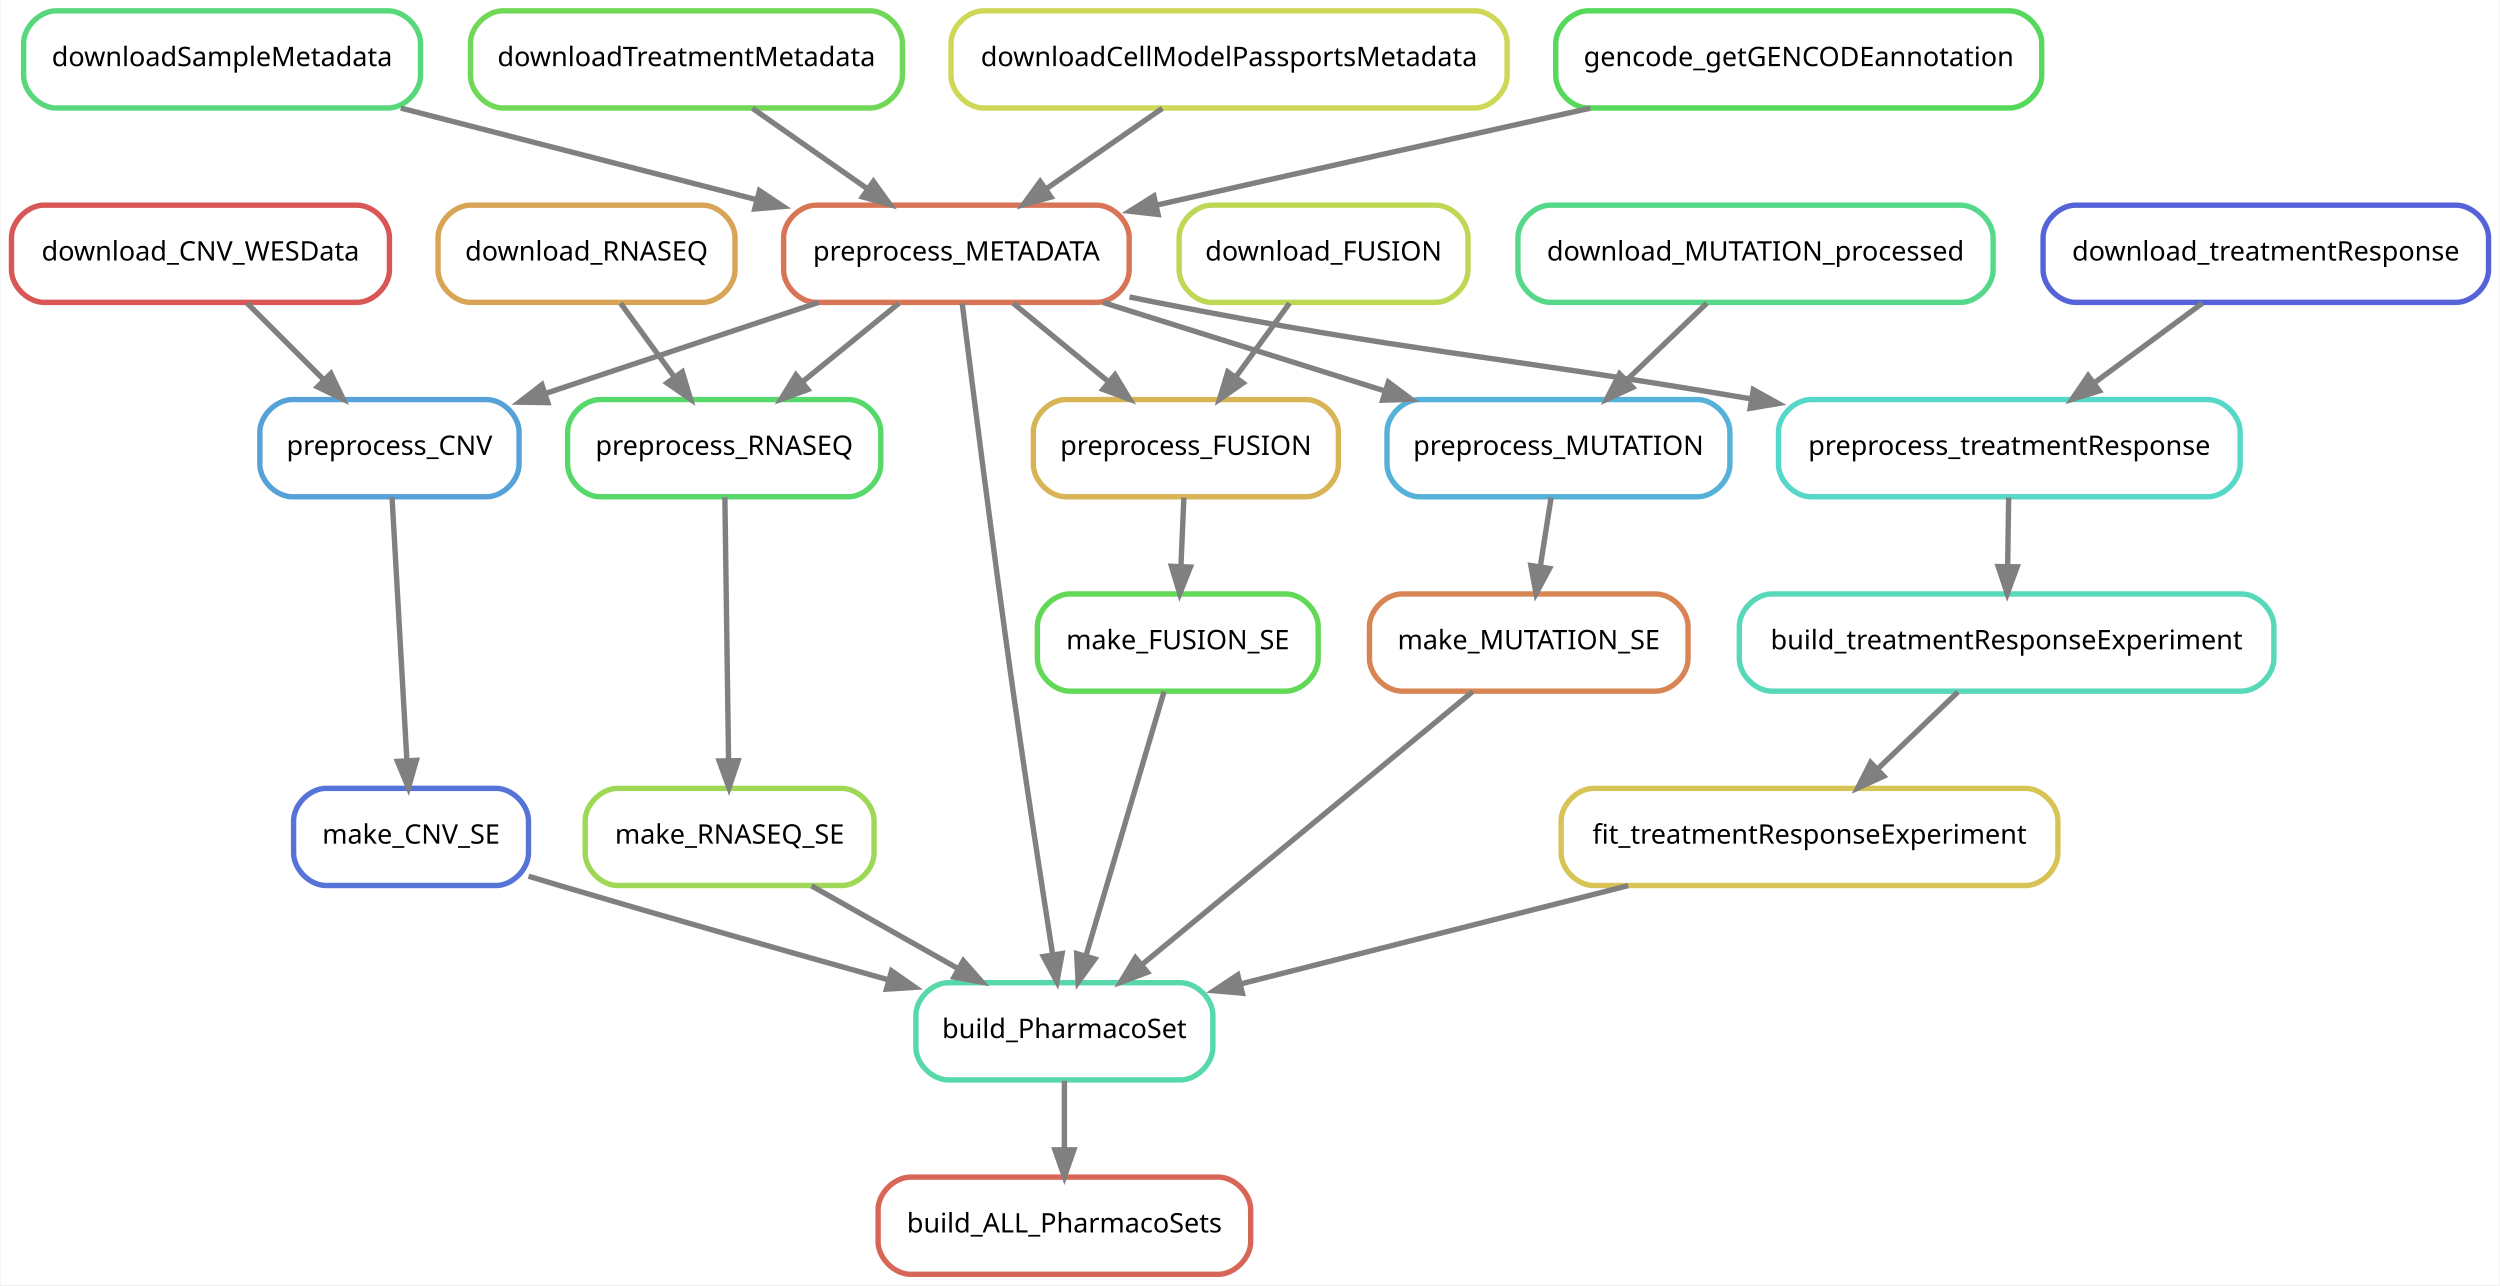
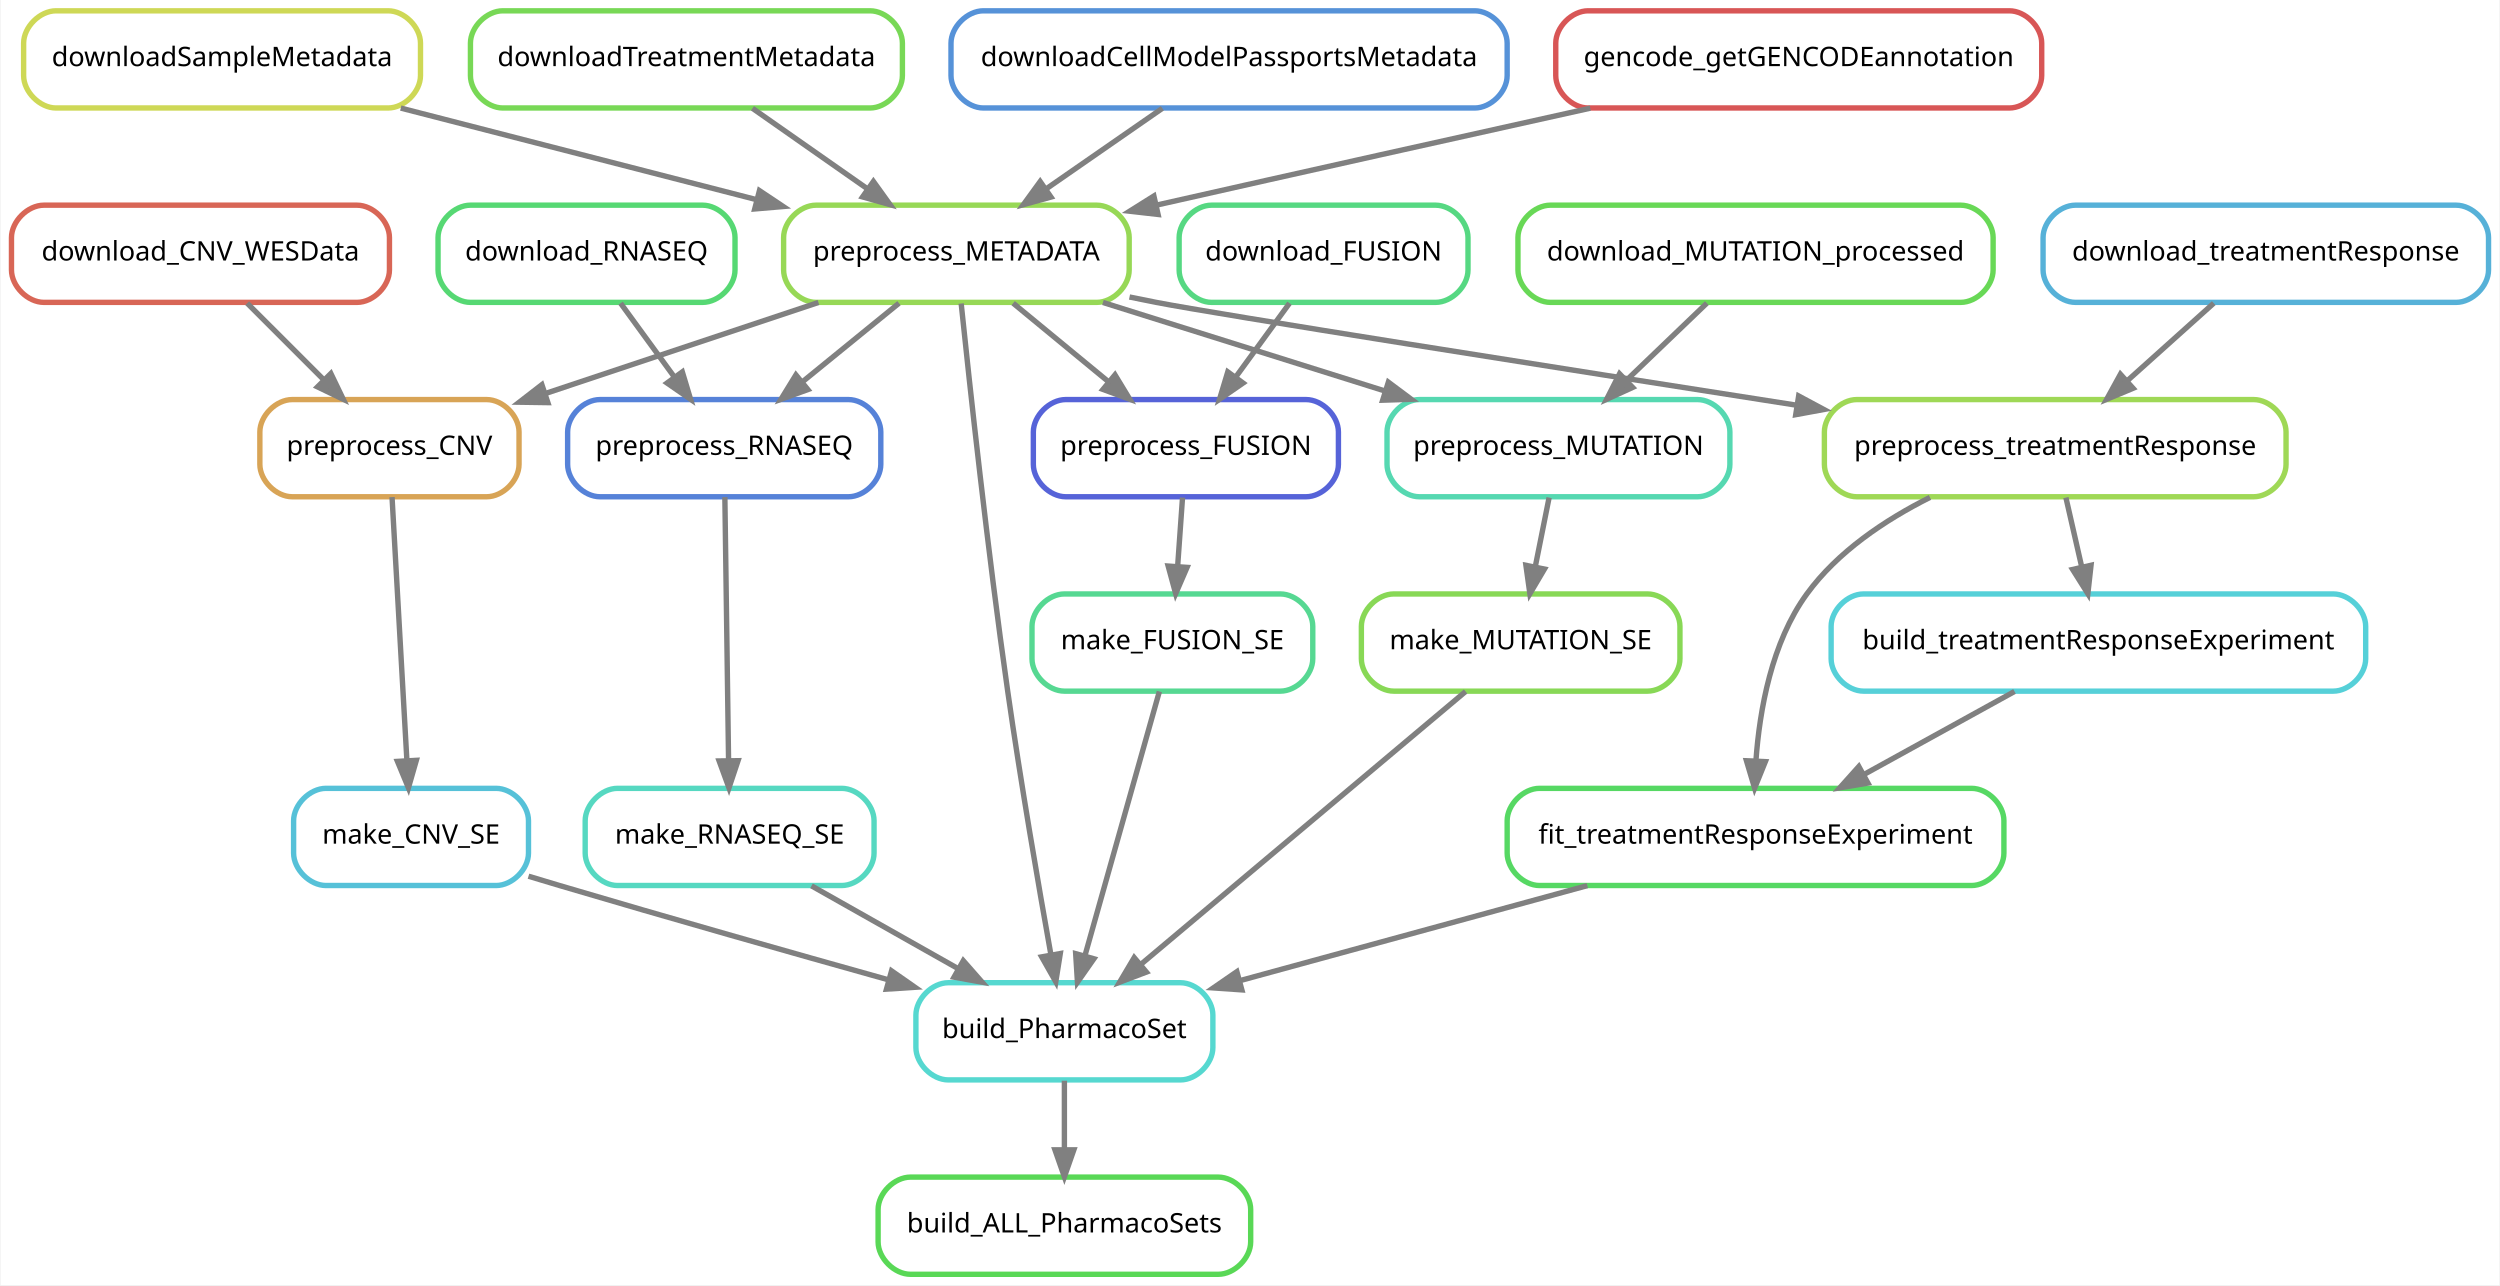
<svg xmlns="http://www.w3.org/2000/svg" width="926pt" height="476pt" viewBox="0.00 0.00 925.50 476.00">
  <g id="graph0" class="graph" transform="scale(1 1) rotate(0) translate(4 472)">
    <polygon fill="white" stroke="transparent" points="-4,4 -4,-472 921.5,-472 921.5,4 -4,4" />
    <g id="node1" class="node">
-       <path fill="none" stroke="#d86656" stroke-width="2" d="M447,-36C447,-36 333,-36 333,-36 327,-36 321,-30 321,-24 321,-24 321,-12 321,-12 321,-6 327,0 333,0 333,0 447,0 447,0 453,0 459,-6 459,-12 459,-12 459,-24 459,-24 459,-30 453,-36 447,-36" />
+       <path fill="none" stroke="#59d856" stroke-width="2" d="M447,-36C447,-36 333,-36 333,-36 327,-36 321,-30 321,-24 321,-24 321,-12 321,-12 321,-6 327,0 333,0 333,0 447,0 447,0 453,0 459,-6 459,-12 459,-12 459,-24 459,-24 459,-30 453,-36 447,-36" />
      <text text-anchor="middle" x="390" y="-15.5" font-family="sans" font-size="10.00">build_ALL_PharmacoSets</text>
    </g>
    <g id="node2" class="node">
-       <path fill="none" stroke="#56d8a9" stroke-width="2" d="M433,-108C433,-108 347,-108 347,-108 341,-108 335,-102 335,-96 335,-96 335,-84 335,-84 335,-78 341,-72 347,-72 347,-72 433,-72 433,-72 439,-72 445,-78 445,-84 445,-84 445,-96 445,-96 445,-102 439,-108 433,-108" />
+       <path fill="none" stroke="#56d8d0" stroke-width="2" d="M433,-108C433,-108 347,-108 347,-108 341,-108 335,-102 335,-96 335,-96 335,-84 335,-84 335,-78 341,-72 347,-72 347,-72 433,-72 433,-72 439,-72 445,-78 445,-84 445,-84 445,-96 445,-96 445,-102 439,-108 433,-108" />
      <text text-anchor="middle" x="390" y="-87.5" font-family="sans" font-size="10.00">build_PharmacoSet</text>
    </g>
    <g id="edge1" class="edge">
      <path fill="none" stroke="grey" stroke-width="2" d="M390,-71.7C390,-63.98 390,-54.71 390,-46.11" />
      <polygon fill="grey" stroke="grey" stroke-width="2" points="393.5,-46.1 390,-36.1 386.5,-46.1 393.5,-46.1" />
    </g>
    <g id="node3" class="node">
-       <path fill="none" stroke="#d87556" stroke-width="2" d="M402,-396C402,-396 298,-396 298,-396 292,-396 286,-390 286,-384 286,-384 286,-372 286,-372 286,-366 292,-360 298,-360 298,-360 402,-360 402,-360 408,-360 414,-366 414,-372 414,-372 414,-384 414,-384 414,-390 408,-396 402,-396" />
+       <path fill="none" stroke="#97d856" stroke-width="2" d="M402,-396C402,-396 298,-396 298,-396 292,-396 286,-390 286,-384 286,-384 286,-372 286,-372 286,-366 292,-360 298,-360 298,-360 402,-360 402,-360 408,-360 414,-366 414,-372 414,-372 414,-384 414,-384 414,-390 408,-396 402,-396" />
      <text text-anchor="middle" x="350" y="-375.5" font-family="sans" font-size="10.00">preprocess_METADATA</text>
    </g>
-     <g id="edge3" class="edge">
-       <path fill="none" stroke="grey" stroke-width="2" d="M352.15,-359.59C355.82,-330.04 363.63,-268.19 371,-216 375.75,-182.34 381.71,-143.66 385.67,-118.35" />
-       <polygon fill="grey" stroke="grey" stroke-width="2" points="389.15,-118.8 387.24,-108.37 382.23,-117.71 389.15,-118.8" />
+     <g id="edge4" class="edge">
+       <path fill="none" stroke="grey" stroke-width="2" d="M351.77,-359.57C354.85,-329.99 361.55,-268.1 369,-216 373.82,-182.26 380.5,-143.6 385.02,-118.31" />
+       <polygon fill="grey" stroke="grey" stroke-width="2" points="388.48,-118.81 386.81,-108.35 381.59,-117.57 388.48,-118.81" />
    </g>
    <g id="node9" class="node">
-       <path fill="none" stroke="#56a2d8" stroke-width="2" d="M176,-324C176,-324 104,-324 104,-324 98,-324 92,-318 92,-312 92,-312 92,-300 92,-300 92,-294 98,-288 104,-288 104,-288 176,-288 176,-288 182,-288 188,-294 188,-300 188,-300 188,-312 188,-312 188,-318 182,-324 176,-324" />
+       <path fill="none" stroke="#d8a456" stroke-width="2" d="M176,-324C176,-324 104,-324 104,-324 98,-324 92,-318 92,-312 92,-312 92,-300 92,-300 92,-294 98,-288 104,-288 104,-288 176,-288 176,-288 182,-288 188,-294 188,-300 188,-300 188,-312 188,-312 188,-318 182,-324 176,-324" />
      <text text-anchor="middle" x="140" y="-303.5" font-family="sans" font-size="10.00">preprocess_CNV</text>
    </g>
-     <g id="edge13" class="edge">
+     <g id="edge14" class="edge">
      <path fill="none" stroke="grey" stroke-width="2" d="M298.9,-359.97C268.31,-349.77 229.35,-336.78 197.67,-326.22" />
      <polygon fill="grey" stroke="grey" stroke-width="2" points="198.68,-322.87 188.08,-323.03 196.46,-329.51 198.68,-322.87" />
    </g>
    <g id="node12" class="node">
-       <path fill="none" stroke="#56d86b" stroke-width="2" d="M310,-324C310,-324 218,-324 218,-324 212,-324 206,-318 206,-312 206,-312 206,-300 206,-300 206,-294 212,-288 218,-288 218,-288 310,-288 310,-288 316,-288 322,-294 322,-300 322,-300 322,-312 322,-312 322,-318 316,-324 310,-324" />
+       <path fill="none" stroke="#5682d8" stroke-width="2" d="M310,-324C310,-324 218,-324 218,-324 212,-324 206,-318 206,-312 206,-312 206,-300 206,-300 206,-294 212,-288 218,-288 218,-288 310,-288 310,-288 316,-288 322,-294 322,-300 322,-300 322,-312 322,-312 322,-318 316,-324 310,-324" />
      <text text-anchor="middle" x="264" y="-303.5" font-family="sans" font-size="10.00">preprocess_RNASEQ</text>
    </g>
    <g id="edge17" class="edge">
      <path fill="none" stroke="grey" stroke-width="2" d="M328.74,-359.7C317.91,-350.88 304.58,-340.03 292.84,-330.47" />
      <polygon fill="grey" stroke="grey" stroke-width="2" points="294.98,-327.7 285.01,-324.1 290.56,-333.13 294.98,-327.7" />
    </g>
    <g id="node15" class="node">
-       <path fill="none" stroke="#d8b456" stroke-width="2" d="M479.5,-324C479.5,-324 390.5,-324 390.5,-324 384.5,-324 378.5,-318 378.5,-312 378.5,-312 378.5,-300 378.5,-300 378.5,-294 384.5,-288 390.5,-288 390.5,-288 479.5,-288 479.5,-288 485.5,-288 491.5,-294 491.5,-300 491.5,-300 491.5,-312 491.5,-312 491.5,-318 485.5,-324 479.5,-324" />
+       <path fill="none" stroke="#5663d8" stroke-width="2" d="M479.5,-324C479.5,-324 390.5,-324 390.5,-324 384.5,-324 378.5,-318 378.5,-312 378.5,-312 378.5,-300 378.5,-300 378.5,-294 384.5,-288 390.5,-288 390.5,-288 479.5,-288 479.5,-288 485.5,-288 491.5,-294 491.5,-300 491.5,-300 491.5,-312 491.5,-312 491.5,-318 485.5,-324 479.5,-324" />
      <text text-anchor="middle" x="435" y="-303.5" font-family="sans" font-size="10.00">preprocess_FUSION</text>
    </g>
    <g id="edge19" class="edge">
      <path fill="none" stroke="grey" stroke-width="2" d="M371.01,-359.7C381.72,-350.88 394.89,-340.03 406.5,-330.47" />
      <polygon fill="grey" stroke="grey" stroke-width="2" points="408.74,-333.16 414.23,-324.1 404.29,-327.76 408.74,-333.16" />
    </g>
    <g id="node18" class="node">
-       <path fill="none" stroke="#56b1d8" stroke-width="2" d="M624.5,-324C624.5,-324 521.5,-324 521.5,-324 515.5,-324 509.5,-318 509.5,-312 509.5,-312 509.5,-300 509.5,-300 509.5,-294 515.5,-288 521.5,-288 521.5,-288 624.5,-288 624.5,-288 630.5,-288 636.5,-294 636.5,-300 636.5,-300 636.5,-312 636.5,-312 636.5,-318 630.5,-324 624.5,-324" />
+       <path fill="none" stroke="#56d8b1" stroke-width="2" d="M624.5,-324C624.5,-324 521.5,-324 521.5,-324 515.5,-324 509.5,-318 509.5,-312 509.5,-312 509.5,-300 509.5,-300 509.5,-294 515.5,-288 521.5,-288 521.5,-288 624.5,-288 624.5,-288 630.5,-288 636.5,-294 636.5,-300 636.5,-300 636.5,-312 636.5,-312 636.5,-318 630.5,-324 624.5,-324" />
      <text text-anchor="middle" x="573" y="-303.5" font-family="sans" font-size="10.00">preprocess_MUTATION</text>
    </g>
-     <g id="edge22" class="edge">
+     <g id="edge23" class="edge">
      <path fill="none" stroke="grey" stroke-width="2" d="M404.27,-359.97C435.83,-350.06 475.79,-337.51 508.9,-327.12" />
      <polygon fill="grey" stroke="grey" stroke-width="2" points="510,-330.45 518.49,-324.11 507.9,-323.77 510,-330.45" />
    </g>
-     <g id="node22" class="node">
-       <path fill="none" stroke="#56d8c9" stroke-width="2" d="M813.5,-324C813.5,-324 666.5,-324 666.5,-324 660.5,-324 654.5,-318 654.5,-312 654.5,-312 654.5,-300 654.5,-300 654.5,-294 660.5,-288 666.5,-288 666.5,-288 813.5,-288 813.5,-288 819.5,-288 825.5,-294 825.5,-300 825.5,-300 825.5,-312 825.5,-312 825.5,-318 819.5,-324 813.5,-324" />
-       <text text-anchor="middle" x="740" y="-303.5" font-family="sans" font-size="10.00">preprocess_treatmentResponse</text>
-     </g>
-     <g id="edge26" class="edge">
-       <path fill="none" stroke="grey" stroke-width="2" d="M414.12,-362C417.46,-361.3 420.77,-360.63 424,-360 518.93,-341.42 545.77,-340.91 644.36,-324.26" />
-       <polygon fill="grey" stroke="grey" stroke-width="2" points="645.18,-327.67 654.45,-322.54 644.01,-320.77 645.18,-327.67" />
+     <g id="node21" class="node">
+       <path fill="none" stroke="#9fd856" stroke-width="2" d="M830.5,-324C830.5,-324 683.5,-324 683.5,-324 677.5,-324 671.5,-318 671.5,-312 671.5,-312 671.5,-300 671.5,-300 671.5,-294 677.5,-288 683.5,-288 683.5,-288 830.5,-288 830.5,-288 836.5,-288 842.5,-294 842.5,-300 842.5,-300 842.5,-312 842.5,-312 842.5,-318 836.5,-324 830.5,-324" />
+       <text text-anchor="middle" x="757" y="-303.5" font-family="sans" font-size="10.00">preprocess_treatmentResponse</text>
+     </g>
+     <g id="edge27" class="edge">
+       <path fill="none" stroke="grey" stroke-width="2" d="M414.12,-361.99C417.46,-361.3 420.76,-360.63 424,-360 446.99,-355.54 571.32,-335.95 661.34,-321.89" />
+       <polygon fill="grey" stroke="grey" stroke-width="2" points="661.97,-325.33 671.31,-320.33 660.89,-318.41 661.97,-325.33" />
    </g>
    <g id="node4" class="node">
-       <path fill="none" stroke="#56d87b" stroke-width="2" d="M139.5,-468C139.5,-468 16.5,-468 16.5,-468 10.5,-468 4.5,-462 4.5,-456 4.5,-456 4.5,-444 4.5,-444 4.5,-438 10.5,-432 16.5,-432 16.5,-432 139.5,-432 139.5,-432 145.5,-432 151.5,-438 151.5,-444 151.5,-444 151.5,-456 151.5,-456 151.5,-462 145.5,-468 139.5,-468" />
+       <path fill="none" stroke="#ced856" stroke-width="2" d="M139.5,-468C139.5,-468 16.5,-468 16.5,-468 10.5,-468 4.5,-462 4.5,-456 4.5,-456 4.5,-444 4.5,-444 4.5,-438 10.5,-432 16.5,-432 16.5,-432 139.5,-432 139.5,-432 145.5,-432 151.5,-438 151.5,-444 151.5,-444 151.5,-456 151.5,-456 151.5,-462 145.5,-468 139.5,-468" />
      <text text-anchor="middle" x="78" y="-447.5" font-family="sans" font-size="10.00">downloadSampleMetadata</text>
    </g>
-     <g id="edge10" class="edge">
+     <g id="edge8" class="edge">
      <path fill="none" stroke="grey" stroke-width="2" d="M144.19,-431.97C184.08,-421.7 234.96,-408.61 276.15,-398" />
      <polygon fill="grey" stroke="grey" stroke-width="2" points="277.05,-401.39 285.86,-395.51 275.3,-394.61 277.05,-401.39" />
    </g>
    <g id="node5" class="node">
-       <path fill="none" stroke="#70d856" stroke-width="2" d="M318,-468C318,-468 182,-468 182,-468 176,-468 170,-462 170,-456 170,-456 170,-444 170,-444 170,-438 176,-432 182,-432 182,-432 318,-432 318,-432 324,-432 330,-438 330,-444 330,-444 330,-456 330,-456 330,-462 324,-468 318,-468" />
+       <path fill="none" stroke="#78d856" stroke-width="2" d="M318,-468C318,-468 182,-468 182,-468 176,-468 170,-462 170,-456 170,-456 170,-444 170,-444 170,-438 176,-432 182,-432 182,-432 318,-432 318,-432 324,-432 330,-438 330,-444 330,-444 330,-456 330,-456 330,-462 324,-468 318,-468" />
      <text text-anchor="middle" x="250" y="-447.5" font-family="sans" font-size="10.00">downloadTreatmentMetadata</text>
    </g>
-     <g id="edge9" class="edge">
+     <g id="edge11" class="edge">
      <path fill="none" stroke="grey" stroke-width="2" d="M274.46,-431.88C287.3,-422.89 303.2,-411.76 317.09,-402.03" />
      <polygon fill="grey" stroke="grey" stroke-width="2" points="319.26,-404.79 325.44,-396.19 315.24,-399.06 319.26,-404.79" />
    </g>
    <g id="node6" class="node">
-       <path fill="none" stroke="#ced856" stroke-width="2" d="M542,-468C542,-468 360,-468 360,-468 354,-468 348,-462 348,-456 348,-456 348,-444 348,-444 348,-438 354,-432 360,-432 360,-432 542,-432 542,-432 548,-432 554,-438 554,-444 554,-444 554,-456 554,-456 554,-462 548,-468 542,-468" />
+       <path fill="none" stroke="#5692d8" stroke-width="2" d="M542,-468C542,-468 360,-468 360,-468 354,-468 348,-462 348,-456 348,-456 348,-444 348,-444 348,-438 354,-432 360,-432 360,-432 542,-432 542,-432 548,-432 554,-438 554,-444 554,-444 554,-456 554,-456 554,-462 548,-468 542,-468" />
      <text text-anchor="middle" x="451" y="-447.5" font-family="sans" font-size="10.00">downloadCellModelPassportsMetadata</text>
    </g>
-     <g id="edge11" class="edge">
+     <g id="edge9" class="edge">
      <path fill="none" stroke="grey" stroke-width="2" d="M426.29,-431.88C413.33,-422.89 397.27,-411.76 383.23,-402.03" />
      <polygon fill="grey" stroke="grey" stroke-width="2" points="385.02,-399.01 374.8,-396.19 381.03,-404.76 385.02,-399.01" />
    </g>
    <g id="node7" class="node">
-       <path fill="none" stroke="#56d85b" stroke-width="2" d="M740,-468C740,-468 584,-468 584,-468 578,-468 572,-462 572,-456 572,-456 572,-444 572,-444 572,-438 578,-432 584,-432 584,-432 740,-432 740,-432 746,-432 752,-438 752,-444 752,-444 752,-456 752,-456 752,-462 746,-468 740,-468" />
+       <path fill="none" stroke="#d85656" stroke-width="2" d="M740,-468C740,-468 584,-468 584,-468 578,-468 572,-462 572,-456 572,-456 572,-444 572,-444 572,-438 578,-432 584,-432 584,-432 740,-432 740,-432 746,-432 752,-438 752,-444 752,-444 752,-456 752,-456 752,-462 746,-468 740,-468" />
      <text text-anchor="middle" x="662" y="-447.5" font-family="sans" font-size="10.00">gencode_getGENCODEannotation</text>
    </g>
-     <g id="edge8" class="edge">
+     <g id="edge10" class="edge">
      <path fill="none" stroke="grey" stroke-width="2" d="M584.8,-431.94C538.21,-421.62 477.67,-408.14 424,-396 423.9,-395.98 423.8,-395.95 423.7,-395.93" />
      <polygon fill="grey" stroke="grey" stroke-width="2" points="424.7,-392.57 414.17,-393.77 423.15,-399.4 424.7,-392.57" />
    </g>
    <g id="node8" class="node">
-       <path fill="none" stroke="#5673d8" stroke-width="2" d="M179.5,-180C179.5,-180 116.5,-180 116.5,-180 110.5,-180 104.5,-174 104.5,-168 104.5,-168 104.5,-156 104.5,-156 104.5,-150 110.5,-144 116.5,-144 116.5,-144 179.5,-144 179.5,-144 185.5,-144 191.5,-150 191.5,-156 191.5,-156 191.5,-168 191.5,-168 191.5,-174 185.5,-180 179.5,-180" />
+       <path fill="none" stroke="#56c1d8" stroke-width="2" d="M179.5,-180C179.5,-180 116.5,-180 116.5,-180 110.5,-180 104.5,-174 104.5,-168 104.5,-168 104.5,-156 104.5,-156 104.5,-150 110.5,-144 116.5,-144 116.5,-144 179.5,-144 179.5,-144 185.5,-144 191.5,-150 191.5,-156 191.5,-156 191.5,-168 191.5,-168 191.5,-174 185.5,-180 179.5,-180" />
      <text text-anchor="middle" x="148" y="-159.5" font-family="sans" font-size="10.00">make_CNV_SE</text>
    </g>
    <g id="edge5" class="edge">
      <path fill="none" stroke="grey" stroke-width="2" d="M191.5,-147.45C195.39,-146.27 199.26,-145.11 203,-144 243.37,-132.04 288.81,-119.15 324.79,-109.08" />
      <polygon fill="grey" stroke="grey" stroke-width="2" points="325.98,-112.38 334.67,-106.31 324.1,-105.63 325.98,-112.38" />
    </g>
    <g id="edge12" class="edge">
      <path fill="none" stroke="grey" stroke-width="2" d="M140.96,-287.87C142.33,-263.67 144.83,-219.21 146.46,-190.39" />
      <polygon fill="grey" stroke="grey" stroke-width="2" points="149.96,-190.37 147.03,-180.19 142.97,-189.98 149.96,-190.37" />
    </g>
    <g id="node10" class="node">
-       <path fill="none" stroke="#d85656" stroke-width="2" d="M128,-396C128,-396 12,-396 12,-396 6,-396 0,-390 0,-384 0,-384 0,-372 0,-372 0,-366 6,-360 12,-360 12,-360 128,-360 128,-360 134,-360 140,-366 140,-372 140,-372 140,-384 140,-384 140,-390 134,-396 128,-396" />
+       <path fill="none" stroke="#d86656" stroke-width="2" d="M128,-396C128,-396 12,-396 12,-396 6,-396 0,-390 0,-384 0,-384 0,-372 0,-372 0,-366 6,-360 12,-360 12,-360 128,-360 128,-360 134,-360 140,-366 140,-372 140,-372 140,-384 140,-384 140,-390 134,-396 128,-396" />
      <text text-anchor="middle" x="70" y="-375.5" font-family="sans" font-size="10.00">download_CNV_WESData</text>
    </g>
-     <g id="edge14" class="edge">
+     <g id="edge13" class="edge">
      <path fill="none" stroke="grey" stroke-width="2" d="M87.3,-359.7C95.86,-351.14 106.34,-340.66 115.7,-331.3" />
      <polygon fill="grey" stroke="grey" stroke-width="2" points="118.3,-333.65 122.9,-324.1 113.35,-328.7 118.3,-333.65" />
    </g>
    <g id="node11" class="node">
-       <path fill="none" stroke="#9fd856" stroke-width="2" d="M307.5,-180C307.5,-180 224.5,-180 224.5,-180 218.5,-180 212.5,-174 212.5,-168 212.5,-168 212.5,-156 212.5,-156 212.5,-150 218.5,-144 224.5,-144 224.5,-144 307.5,-144 307.5,-144 313.5,-144 319.5,-150 319.5,-156 319.5,-156 319.5,-168 319.5,-168 319.5,-174 313.5,-180 307.5,-180" />
+       <path fill="none" stroke="#56d8c1" stroke-width="2" d="M307.5,-180C307.5,-180 224.5,-180 224.5,-180 218.5,-180 212.5,-174 212.5,-168 212.5,-168 212.5,-156 212.5,-156 212.5,-150 218.5,-144 224.5,-144 224.5,-144 307.5,-144 307.5,-144 313.5,-144 319.5,-150 319.5,-156 319.5,-156 319.5,-168 319.5,-168 319.5,-174 313.5,-180 307.5,-180" />
      <text text-anchor="middle" x="266" y="-159.5" font-family="sans" font-size="10.00">make_RNASEQ_SE</text>
    </g>
    <g id="edge2" class="edge">
      <path fill="none" stroke="grey" stroke-width="2" d="M296.33,-143.88C312.7,-134.64 333.08,-123.13 350.65,-113.21" />
      <polygon fill="grey" stroke="grey" stroke-width="2" points="352.56,-116.15 359.55,-108.19 349.12,-110.06 352.56,-116.15" />
    </g>
    <g id="edge15" class="edge">
      <path fill="none" stroke="grey" stroke-width="2" d="M264.24,-287.87C264.58,-263.67 265.21,-219.21 265.61,-190.39" />
      <polygon fill="grey" stroke="grey" stroke-width="2" points="269.12,-190.24 265.76,-180.19 262.12,-190.14 269.12,-190.24" />
    </g>
    <g id="node13" class="node">
-       <path fill="none" stroke="#d8a456" stroke-width="2" d="M256,-396C256,-396 170,-396 170,-396 164,-396 158,-390 158,-384 158,-384 158,-372 158,-372 158,-366 164,-360 170,-360 170,-360 256,-360 256,-360 262,-360 268,-366 268,-372 268,-372 268,-384 268,-384 268,-390 262,-396 256,-396" />
+       <path fill="none" stroke="#56d873" stroke-width="2" d="M256,-396C256,-396 170,-396 170,-396 164,-396 158,-390 158,-384 158,-384 158,-372 158,-372 158,-366 164,-360 170,-360 170,-360 256,-360 256,-360 262,-360 268,-366 268,-372 268,-372 268,-384 268,-384 268,-390 262,-396 256,-396" />
      <text text-anchor="middle" x="213" y="-375.5" font-family="sans" font-size="10.00">download_RNASEQ</text>
    </g>
    <g id="edge16" class="edge">
      <path fill="none" stroke="grey" stroke-width="2" d="M225.61,-359.7C231.6,-351.47 238.88,-341.48 245.48,-332.42" />
      <polygon fill="grey" stroke="grey" stroke-width="2" points="248.48,-334.25 251.54,-324.1 242.82,-330.13 248.48,-334.25" />
    </g>
    <g id="node14" class="node">
-       <path fill="none" stroke="#61d856" stroke-width="2" d="M472,-252C472,-252 392,-252 392,-252 386,-252 380,-246 380,-240 380,-240 380,-228 380,-228 380,-222 386,-216 392,-216 392,-216 472,-216 472,-216 478,-216 484,-222 484,-228 484,-228 484,-240 484,-240 484,-246 478,-252 472,-252" />
-       <text text-anchor="middle" x="432" y="-231.5" font-family="sans" font-size="10.00">make_FUSION_SE</text>
+       <path fill="none" stroke="#56d892" stroke-width="2" d="M470,-252C470,-252 390,-252 390,-252 384,-252 378,-246 378,-240 378,-240 378,-228 378,-228 378,-222 384,-216 390,-216 390,-216 470,-216 470,-216 476,-216 482,-222 482,-228 482,-228 482,-240 482,-240 482,-246 476,-252 470,-252" />
+       <text text-anchor="middle" x="430" y="-231.5" font-family="sans" font-size="10.00">make_FUSION_SE</text>
    </g>
    <g id="edge7" class="edge">
-       <path fill="none" stroke="grey" stroke-width="2" d="M426.93,-215.87C419.74,-191.56 406.51,-146.82 397.99,-118.01" />
-       <polygon fill="grey" stroke="grey" stroke-width="2" points="401.28,-116.79 395.08,-108.19 394.56,-118.77 401.28,-116.79" />
+       <path fill="none" stroke="grey" stroke-width="2" d="M425.18,-215.87C418.33,-191.56 405.72,-146.82 397.61,-118.01" />
+       <polygon fill="grey" stroke="grey" stroke-width="2" points="400.92,-116.87 394.84,-108.19 394.18,-118.76 400.92,-116.87" />
    </g>
    <g id="edge18" class="edge">
-       <path fill="none" stroke="grey" stroke-width="2" d="M434.26,-287.7C433.93,-279.98 433.53,-270.71 433.16,-262.11" />
-       <polygon fill="grey" stroke="grey" stroke-width="2" points="436.66,-261.95 432.73,-252.1 429.66,-262.25 436.66,-261.95" />
+       <path fill="none" stroke="grey" stroke-width="2" d="M433.76,-287.7C433.21,-279.98 432.55,-270.71 431.94,-262.11" />
+       <polygon fill="grey" stroke="grey" stroke-width="2" points="435.43,-261.83 431.22,-252.1 428.44,-262.33 435.43,-261.83" />
    </g>
    <g id="node16" class="node">
-       <path fill="none" stroke="#bed856" stroke-width="2" d="M527.5,-396C527.5,-396 444.5,-396 444.5,-396 438.5,-396 432.5,-390 432.5,-384 432.5,-384 432.5,-372 432.5,-372 432.5,-366 438.5,-360 444.5,-360 444.5,-360 527.5,-360 527.5,-360 533.5,-360 539.5,-366 539.5,-372 539.5,-372 539.5,-384 539.5,-384 539.5,-390 533.5,-396 527.5,-396" />
+       <path fill="none" stroke="#56d882" stroke-width="2" d="M527.5,-396C527.5,-396 444.5,-396 444.5,-396 438.5,-396 432.5,-390 432.5,-384 432.5,-384 432.5,-372 432.5,-372 432.5,-366 438.5,-360 444.5,-360 444.5,-360 527.5,-360 527.5,-360 533.5,-360 539.5,-366 539.5,-372 539.5,-372 539.5,-384 539.5,-384 539.5,-390 533.5,-396 527.5,-396" />
      <text text-anchor="middle" x="486" y="-375.5" font-family="sans" font-size="10.00">download_FUSION</text>
    </g>
    <g id="edge20" class="edge">
      <path fill="none" stroke="grey" stroke-width="2" d="M473.39,-359.7C467.4,-351.47 460.12,-341.48 453.52,-332.42" />
      <polygon fill="grey" stroke="grey" stroke-width="2" points="456.18,-330.13 447.46,-324.1 450.52,-334.25 456.18,-330.13" />
    </g>
    <g id="node17" class="node">
-       <path fill="none" stroke="#d88556" stroke-width="2" d="M609,-252C609,-252 515,-252 515,-252 509,-252 503,-246 503,-240 503,-240 503,-228 503,-228 503,-222 509,-216 515,-216 515,-216 609,-216 609,-216 615,-216 621,-222 621,-228 621,-228 621,-240 621,-240 621,-246 615,-252 609,-252" />
-       <text text-anchor="middle" x="562" y="-231.5" font-family="sans" font-size="10.00">make_MUTATION_SE</text>
-     </g>
-     <g id="edge4" class="edge">
-       <path fill="none" stroke="grey" stroke-width="2" d="M541.25,-215.87C510.65,-190.6 453.29,-143.25 418.68,-114.68" />
-       <polygon fill="grey" stroke="grey" stroke-width="2" points="420.76,-111.86 410.82,-108.19 416.3,-117.25 420.76,-111.86" />
+       <path fill="none" stroke="#88d856" stroke-width="2" d="M606,-252C606,-252 512,-252 512,-252 506,-252 500,-246 500,-240 500,-240 500,-228 500,-228 500,-222 506,-216 512,-216 512,-216 606,-216 606,-216 612,-216 618,-222 618,-228 618,-228 618,-240 618,-240 618,-246 612,-252 606,-252" />
+       <text text-anchor="middle" x="559" y="-231.5" font-family="sans" font-size="10.00">make_MUTATION_SE</text>
+     </g>
+     <g id="edge3" class="edge">
+       <path fill="none" stroke="grey" stroke-width="2" d="M538.61,-215.87C508.54,-190.6 452.19,-143.25 418.18,-114.68" />
+       <polygon fill="grey" stroke="grey" stroke-width="2" points="420.37,-111.94 410.46,-108.19 415.86,-117.3 420.37,-111.94" />
    </g>
    <g id="edge21" class="edge">
-       <path fill="none" stroke="grey" stroke-width="2" d="M570.28,-287.7C569.07,-279.98 567.61,-270.71 566.26,-262.11" />
-       <polygon fill="grey" stroke="grey" stroke-width="2" points="569.7,-261.44 564.69,-252.1 562.78,-262.53 569.7,-261.44" />
+       <path fill="none" stroke="grey" stroke-width="2" d="M569.54,-287.7C568,-279.98 566.14,-270.71 564.42,-262.11" />
+       <polygon fill="grey" stroke="grey" stroke-width="2" points="567.81,-261.22 562.42,-252.1 560.95,-262.6 567.81,-261.22" />
    </g>
    <g id="node19" class="node">
-       <path fill="none" stroke="#56d88a" stroke-width="2" d="M722,-396C722,-396 570,-396 570,-396 564,-396 558,-390 558,-384 558,-384 558,-372 558,-372 558,-366 564,-360 570,-360 570,-360 722,-360 722,-360 728,-360 734,-366 734,-372 734,-372 734,-384 734,-384 734,-390 728,-396 722,-396" />
+       <path fill="none" stroke="#68d856" stroke-width="2" d="M722,-396C722,-396 570,-396 570,-396 564,-396 558,-390 558,-384 558,-384 558,-372 558,-372 558,-366 564,-360 570,-360 570,-360 722,-360 722,-360 728,-360 734,-366 734,-372 734,-372 734,-384 734,-384 734,-390 728,-396 722,-396" />
      <text text-anchor="middle" x="646" y="-375.5" font-family="sans" font-size="10.00">download_MUTATION_processed</text>
    </g>
-     <g id="edge23" class="edge">
+     <g id="edge22" class="edge">
      <path fill="none" stroke="grey" stroke-width="2" d="M627.96,-359.7C618.94,-351.05 607.88,-340.45 598.06,-331.03" />
      <polygon fill="grey" stroke="grey" stroke-width="2" points="600.48,-328.5 590.84,-324.1 595.63,-333.55 600.48,-328.5" />
    </g>
    <g id="node20" class="node">
-       <path fill="none" stroke="#d8c356" stroke-width="2" d="M746,-180C746,-180 586,-180 586,-180 580,-180 574,-174 574,-168 574,-168 574,-156 574,-156 574,-150 580,-144 586,-144 586,-144 746,-144 746,-144 752,-144 758,-150 758,-156 758,-156 758,-168 758,-168 758,-174 752,-180 746,-180" />
-       <text text-anchor="middle" x="666" y="-159.5" font-family="sans" font-size="10.00">fit_treatmentResponseExperiment</text>
+       <path fill="none" stroke="#56d863" stroke-width="2" d="M726,-180C726,-180 566,-180 566,-180 560,-180 554,-174 554,-168 554,-168 554,-156 554,-156 554,-150 560,-144 566,-144 566,-144 726,-144 726,-144 732,-144 738,-150 738,-156 738,-156 738,-168 738,-168 738,-174 732,-180 726,-180" />
+       <text text-anchor="middle" x="646" y="-159.5" font-family="sans" font-size="10.00">fit_treatmentResponseExperiment</text>
    </g>
    <g id="edge6" class="edge">
-       <path fill="none" stroke="grey" stroke-width="2" d="M598.84,-143.97C555.17,-132.89 498.51,-118.52 455.23,-107.54" />
-       <polygon fill="grey" stroke="grey" stroke-width="2" points="455.93,-104.11 445.38,-105.04 454.21,-110.9 455.93,-104.11" />
-     </g>
-     <g id="node21" class="node">
-       <path fill="none" stroke="#56d8b9" stroke-width="2" d="M826,-252C826,-252 652,-252 652,-252 646,-252 640,-246 640,-240 640,-240 640,-228 640,-228 640,-222 646,-216 652,-216 652,-216 826,-216 826,-216 832,-216 838,-222 838,-228 838,-228 838,-240 838,-240 838,-246 832,-252 826,-252" />
-       <text text-anchor="middle" x="739" y="-231.5" font-family="sans" font-size="10.00">build_treatmentResponseExperiment</text>
+       <path fill="none" stroke="grey" stroke-width="2" d="M583.7,-143.97C544.68,-133.3 494.48,-119.57 454.97,-108.76" />
+       <polygon fill="grey" stroke="grey" stroke-width="2" points="455.73,-105.35 445.16,-106.08 453.89,-112.1 455.73,-105.35" />
    </g>
    <g id="edge24" class="edge">
-       <path fill="none" stroke="grey" stroke-width="2" d="M720.96,-215.7C711.94,-207.05 700.88,-196.45 691.06,-187.03" />
-       <polygon fill="grey" stroke="grey" stroke-width="2" points="693.48,-184.5 683.84,-180.1 688.63,-189.55 693.48,-184.5" />
+       <path fill="none" stroke="grey" stroke-width="2" d="M710.62,-287.77C693.91,-279.38 676.39,-267.65 665,-252 651.96,-234.08 647.5,-209.09 646.14,-190.14" />
+       <polygon fill="grey" stroke="grey" stroke-width="2" points="649.63,-189.88 645.66,-180.06 642.64,-190.21 649.63,-189.88" />
+     </g>
+     <g id="node23" class="node">
+       <path fill="none" stroke="#56d0d8" stroke-width="2" d="M860,-252C860,-252 686,-252 686,-252 680,-252 674,-246 674,-240 674,-240 674,-228 674,-228 674,-222 680,-216 686,-216 686,-216 860,-216 860,-216 866,-216 872,-222 872,-228 872,-228 872,-240 872,-240 872,-246 866,-252 860,-252" />
+       <text text-anchor="middle" x="773" y="-231.5" font-family="sans" font-size="10.00">build_treatmentResponseExperiment</text>
+     </g>
+     <g id="edge28" class="edge">
+       <path fill="none" stroke="grey" stroke-width="2" d="M760.96,-287.7C762.72,-279.98 764.84,-270.71 766.8,-262.11" />
+       <polygon fill="grey" stroke="grey" stroke-width="2" points="770.27,-262.63 769.09,-252.1 763.45,-261.07 770.27,-262.63" />
+     </g>
+     <g id="node22" class="node">
+       <path fill="none" stroke="#56b1d8" stroke-width="2" d="M905.5,-396C905.5,-396 764.5,-396 764.5,-396 758.5,-396 752.5,-390 752.5,-384 752.5,-384 752.5,-372 752.5,-372 752.5,-366 758.5,-360 764.5,-360 764.5,-360 905.5,-360 905.5,-360 911.5,-360 917.5,-366 917.5,-372 917.5,-372 917.5,-384 917.5,-384 917.5,-390 911.5,-396 905.5,-396" />
+       <text text-anchor="middle" x="835" y="-375.5" font-family="sans" font-size="10.00">download_treatmentResponse</text>
+     </g>
+     <g id="edge26" class="edge">
+       <path fill="none" stroke="grey" stroke-width="2" d="M815.72,-359.7C806.08,-351.05 794.27,-340.45 783.77,-331.03" />
+       <polygon fill="grey" stroke="grey" stroke-width="2" points="785.84,-328.18 776.06,-324.1 781.16,-333.39 785.84,-328.18" />
    </g>
    <g id="edge25" class="edge">
-       <path fill="none" stroke="grey" stroke-width="2" d="M739.75,-287.7C739.64,-279.98 739.51,-270.71 739.39,-262.11" />
-       <polygon fill="grey" stroke="grey" stroke-width="2" points="742.89,-262.05 739.24,-252.1 735.89,-262.15 742.89,-262.05" />
-     </g>
-     <g id="node23" class="node">
-       <path fill="none" stroke="#5663d8" stroke-width="2" d="M905.5,-396C905.5,-396 764.5,-396 764.5,-396 758.5,-396 752.5,-390 752.5,-384 752.5,-384 752.5,-372 752.5,-372 752.5,-366 758.5,-360 764.5,-360 764.5,-360 905.5,-360 905.5,-360 911.5,-360 917.5,-366 917.5,-372 917.5,-372 917.5,-384 917.5,-384 917.5,-390 911.5,-396 905.5,-396" />
-       <text text-anchor="middle" x="835" y="-375.5" font-family="sans" font-size="10.00">download_treatmentResponse</text>
-     </g>
-     <g id="edge27" class="edge">
-       <path fill="none" stroke="grey" stroke-width="2" d="M811.52,-359.7C799.44,-350.8 784.55,-339.82 771.48,-330.2" />
-       <polygon fill="grey" stroke="grey" stroke-width="2" points="773.34,-327.22 763.21,-324.1 769.19,-332.85 773.34,-327.22" />
+       <path fill="none" stroke="grey" stroke-width="2" d="M741.93,-215.88C725.17,-206.64 704.29,-195.13 686.3,-185.21" />
+       <polygon fill="grey" stroke="grey" stroke-width="2" points="687.63,-181.95 677.19,-180.19 684.26,-188.08 687.63,-181.95" />
    </g>
  </g>
</svg>
